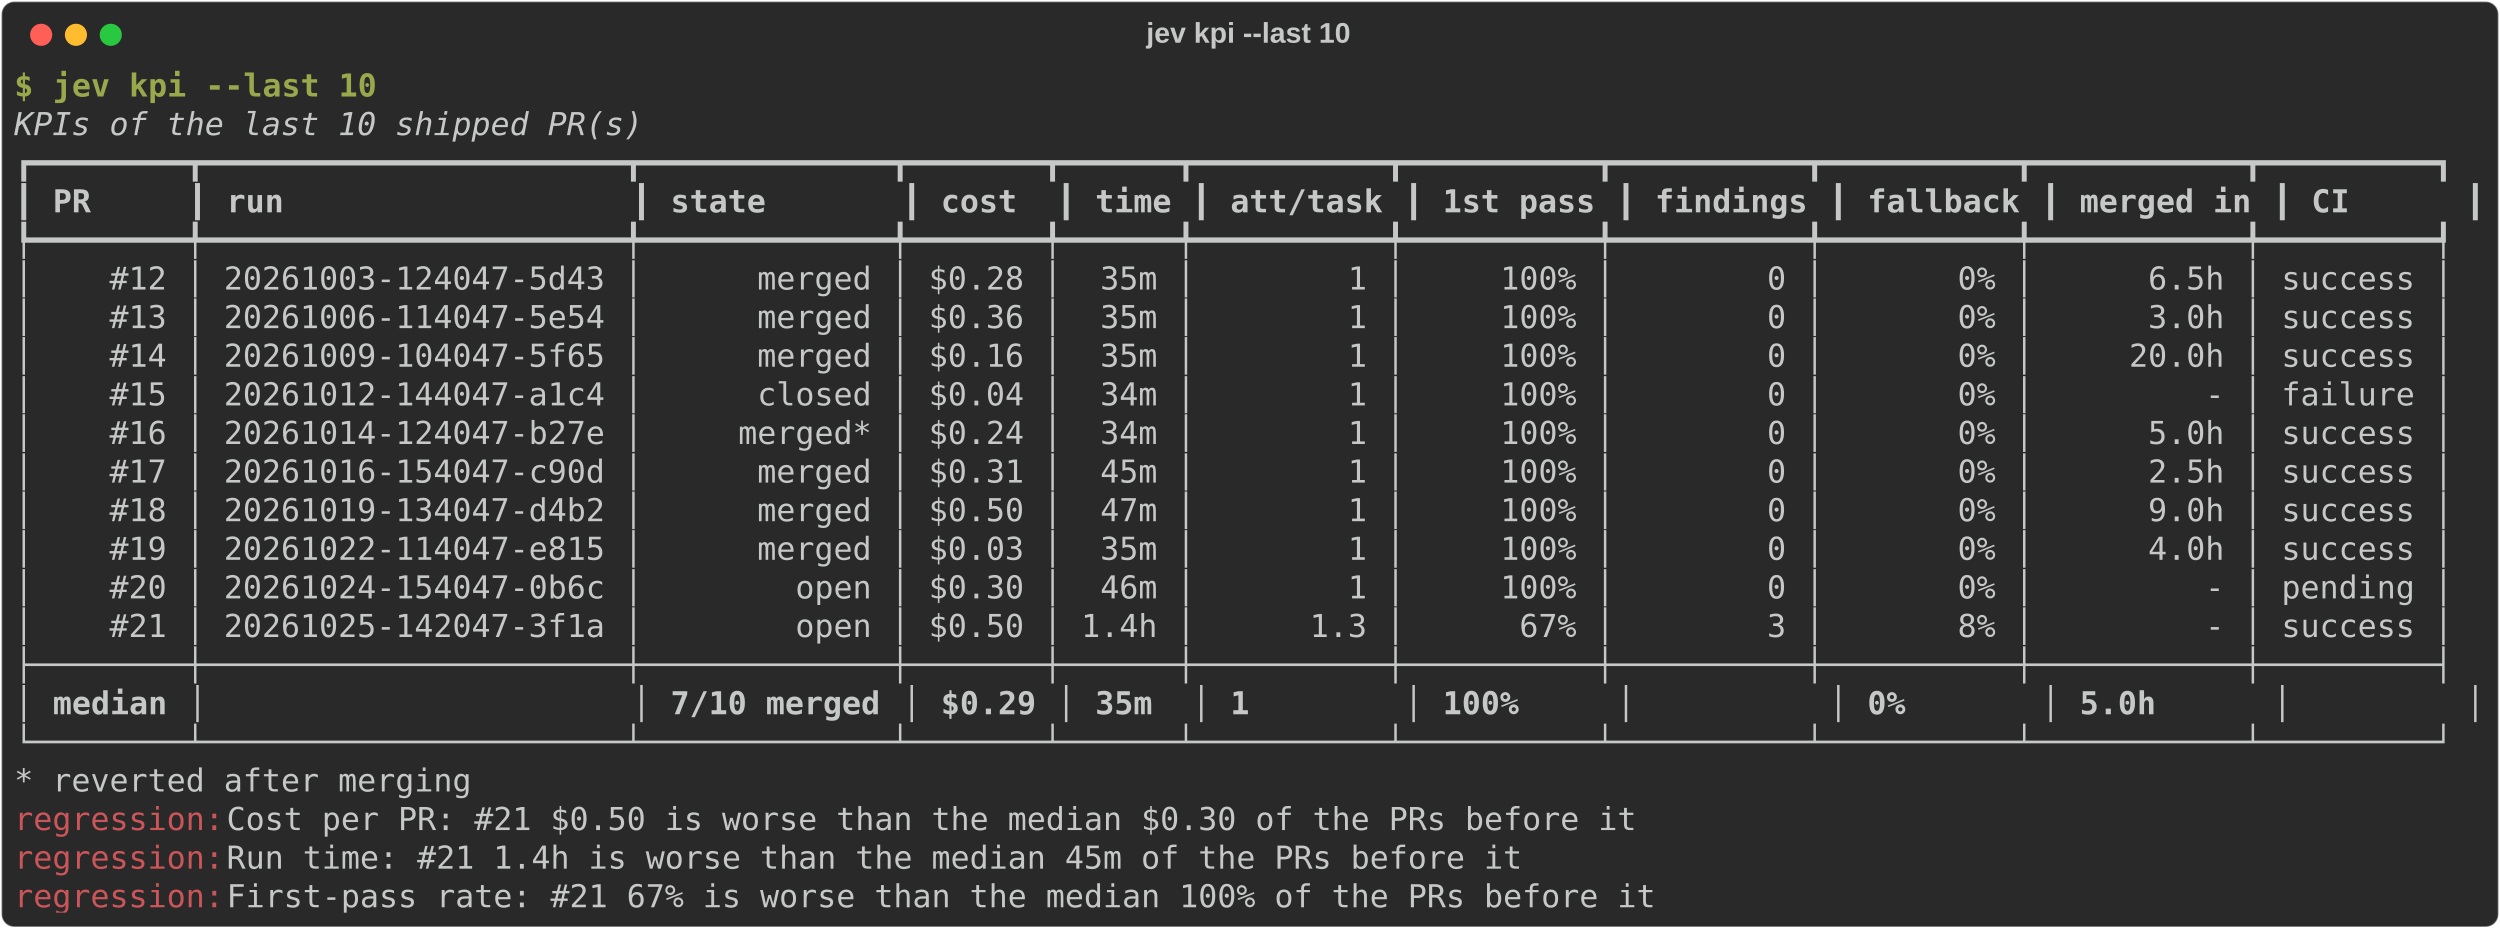
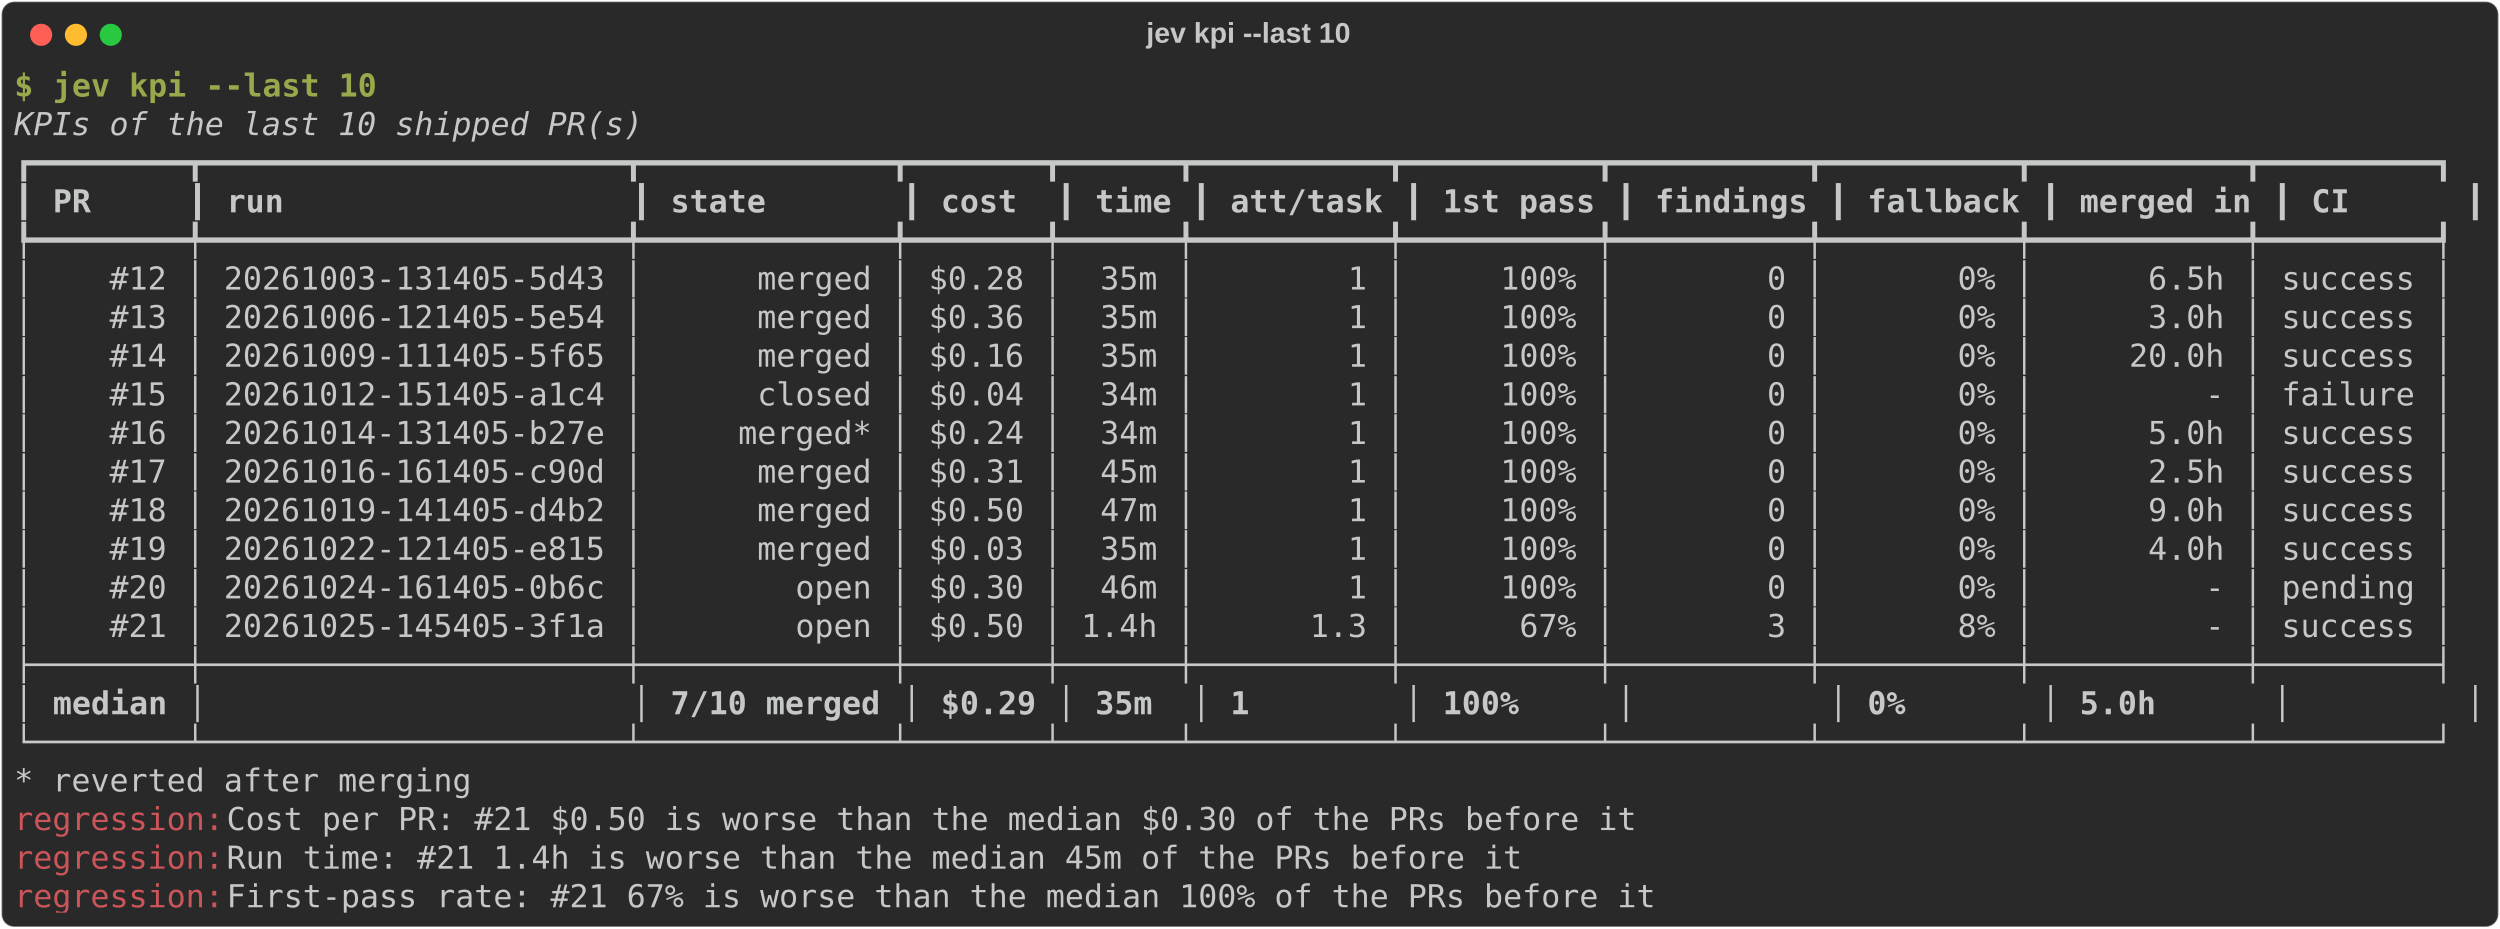
<svg xmlns="http://www.w3.org/2000/svg" class="rich-terminal" viewBox="0 0 1580 586.8">
  <style>

    @font-face {
        font-family: "Fira Code";
        src: local("FiraCode-Regular"),
                url("https://cdnjs.cloudflare.com/ajax/libs/firacode/6.2.0/woff2/FiraCode-Regular.woff2") format("woff2"),
                url("https://cdnjs.cloudflare.com/ajax/libs/firacode/6.2.0/woff/FiraCode-Regular.woff") format("woff");
        font-style: normal;
        font-weight: 400;
    }
    @font-face {
        font-family: "Fira Code";
        src: local("FiraCode-Bold"),
                url("https://cdnjs.cloudflare.com/ajax/libs/firacode/6.2.0/woff2/FiraCode-Bold.woff2") format("woff2"),
                url("https://cdnjs.cloudflare.com/ajax/libs/firacode/6.2.0/woff/FiraCode-Bold.woff") format("woff");
        font-style: bold;
        font-weight: 700;
    }

-     .terminal-2436059363-matrix {
+     .terminal-2713997504-matrix {
        font-family: Fira Code, monospace;
        font-size: 20px;
        line-height: 24.4px;
        font-variant-east-asian: full-width;
    }

-     .terminal-2436059363-title {
+     .terminal-2713997504-title {
        font-size: 18px;
        font-weight: bold;
        font-family: arial;
    }

-     .terminal-2436059363-r1 { fill: #98a84b;font-weight: bold }
- .terminal-2436059363-r2 { fill: #c5c8c6 }
- .terminal-2436059363-r3 { fill: #c5c8c6;font-style: italic; }
- .terminal-2436059363-r4 { fill: #c5c8c6;font-weight: bold }
- .terminal-2436059363-r5 { fill: #cc555a }
+     .terminal-2713997504-r1 { fill: #98a84b;font-weight: bold }
+ .terminal-2713997504-r2 { fill: #c5c8c6 }
+ .terminal-2713997504-r3 { fill: #c5c8c6;font-style: italic; }
+ .terminal-2713997504-r4 { fill: #c5c8c6;font-weight: bold }
+ .terminal-2713997504-r5 { fill: #cc555a }
    </style>
  <defs>
-     <clipPath id="terminal-2436059363-clip-terminal">
+     <clipPath id="terminal-2713997504-clip-terminal">
      <rect x="0" y="0" width="1560.6" height="535.8" />
    </clipPath>
-     <clipPath id="terminal-2436059363-line-0">
+     <clipPath id="terminal-2713997504-line-0">
      <rect x="0" y="1.5" width="1561.6" height="24.65" />
    </clipPath>
-     <clipPath id="terminal-2436059363-line-1">
+     <clipPath id="terminal-2713997504-line-1">
      <rect x="0" y="25.9" width="1561.6" height="24.65" />
    </clipPath>
-     <clipPath id="terminal-2436059363-line-2">
+     <clipPath id="terminal-2713997504-line-2">
      <rect x="0" y="50.3" width="1561.6" height="24.65" />
    </clipPath>
-     <clipPath id="terminal-2436059363-line-3">
+     <clipPath id="terminal-2713997504-line-3">
      <rect x="0" y="74.7" width="1561.6" height="24.65" />
    </clipPath>
-     <clipPath id="terminal-2436059363-line-4">
+     <clipPath id="terminal-2713997504-line-4">
      <rect x="0" y="99.1" width="1561.6" height="24.65" />
    </clipPath>
-     <clipPath id="terminal-2436059363-line-5">
+     <clipPath id="terminal-2713997504-line-5">
      <rect x="0" y="123.5" width="1561.6" height="24.65" />
    </clipPath>
-     <clipPath id="terminal-2436059363-line-6">
+     <clipPath id="terminal-2713997504-line-6">
      <rect x="0" y="147.9" width="1561.6" height="24.65" />
    </clipPath>
-     <clipPath id="terminal-2436059363-line-7">
+     <clipPath id="terminal-2713997504-line-7">
      <rect x="0" y="172.3" width="1561.6" height="24.65" />
    </clipPath>
-     <clipPath id="terminal-2436059363-line-8">
+     <clipPath id="terminal-2713997504-line-8">
      <rect x="0" y="196.7" width="1561.6" height="24.65" />
    </clipPath>
-     <clipPath id="terminal-2436059363-line-9">
+     <clipPath id="terminal-2713997504-line-9">
      <rect x="0" y="221.1" width="1561.6" height="24.65" />
    </clipPath>
-     <clipPath id="terminal-2436059363-line-10">
+     <clipPath id="terminal-2713997504-line-10">
      <rect x="0" y="245.5" width="1561.6" height="24.65" />
    </clipPath>
-     <clipPath id="terminal-2436059363-line-11">
+     <clipPath id="terminal-2713997504-line-11">
      <rect x="0" y="269.9" width="1561.6" height="24.65" />
    </clipPath>
-     <clipPath id="terminal-2436059363-line-12">
+     <clipPath id="terminal-2713997504-line-12">
      <rect x="0" y="294.3" width="1561.6" height="24.65" />
    </clipPath>
-     <clipPath id="terminal-2436059363-line-13">
+     <clipPath id="terminal-2713997504-line-13">
      <rect x="0" y="318.7" width="1561.6" height="24.65" />
    </clipPath>
-     <clipPath id="terminal-2436059363-line-14">
+     <clipPath id="terminal-2713997504-line-14">
      <rect x="0" y="343.1" width="1561.6" height="24.65" />
    </clipPath>
-     <clipPath id="terminal-2436059363-line-15">
+     <clipPath id="terminal-2713997504-line-15">
      <rect x="0" y="367.5" width="1561.6" height="24.65" />
    </clipPath>
-     <clipPath id="terminal-2436059363-line-16">
+     <clipPath id="terminal-2713997504-line-16">
      <rect x="0" y="391.9" width="1561.6" height="24.65" />
    </clipPath>
-     <clipPath id="terminal-2436059363-line-17">
+     <clipPath id="terminal-2713997504-line-17">
      <rect x="0" y="416.3" width="1561.6" height="24.65" />
    </clipPath>
-     <clipPath id="terminal-2436059363-line-18">
+     <clipPath id="terminal-2713997504-line-18">
      <rect x="0" y="440.7" width="1561.6" height="24.65" />
    </clipPath>
-     <clipPath id="terminal-2436059363-line-19">
+     <clipPath id="terminal-2713997504-line-19">
      <rect x="0" y="465.1" width="1561.6" height="24.65" />
    </clipPath>
-     <clipPath id="terminal-2436059363-line-20">
+     <clipPath id="terminal-2713997504-line-20">
      <rect x="0" y="489.5" width="1561.6" height="24.65" />
    </clipPath>
  </defs>
  <rect fill="#292929" stroke="rgba(255,255,255,0.35)" stroke-width="1" x="1" y="1" width="1578" height="584.8" rx="8" />
-   <text class="terminal-2436059363-title" fill="#c5c8c6" text-anchor="middle" x="789" y="27">jev kpi --last 10</text>
+   <text class="terminal-2713997504-title" fill="#c5c8c6" text-anchor="middle" x="789" y="27">jev kpi --last 10</text>
  <g transform="translate(26,22)">
    <circle cx="0" cy="0" r="7" fill="#ff5f57" />
    <circle cx="22" cy="0" r="7" fill="#febc2e" />
    <circle cx="44" cy="0" r="7" fill="#28c840" />
  </g>
-   <g transform="translate(9, 41)" clip-path="url(#terminal-2436059363-clip-terminal)">
-     <g class="terminal-2436059363-matrix">
-       <text class="terminal-2436059363-r1" x="0" y="20" textLength="24.4" clip-path="url(#terminal-2436059363-line-0)">$ </text>
-       <text class="terminal-2436059363-r1" x="24.4" y="20" textLength="207.4" clip-path="url(#terminal-2436059363-line-0)">jev kpi --last 10</text>
-       <text class="terminal-2436059363-r2" x="1561.6" y="20" textLength="12.2" clip-path="url(#terminal-2436059363-line-0)">
- </text>
-       <text class="terminal-2436059363-r3" x="0" y="44.4" textLength="1561.6" clip-path="url(#terminal-2436059363-line-1)">                                               KPIs of the last 10 shipped PR(s)                                                </text>
-       <text class="terminal-2436059363-r2" x="1561.6" y="44.4" textLength="12.2" clip-path="url(#terminal-2436059363-line-1)">
- </text>
-       <text class="terminal-2436059363-r2" x="0" y="68.8" textLength="1561.6" clip-path="url(#terminal-2436059363-line-2)">┏━━━━━━━━┳━━━━━━━━━━━━━━━━━━━━━━┳━━━━━━━━━━━━━┳━━━━━━━┳━━━━━━┳━━━━━━━━━━┳━━━━━━━━━━┳━━━━━━━━━━┳━━━━━━━━━━┳━━━━━━━━━━━┳━━━━━━━━━┓</text>
-       <text class="terminal-2436059363-r2" x="1561.6" y="68.8" textLength="12.2" clip-path="url(#terminal-2436059363-line-2)">
- </text>
-       <text class="terminal-2436059363-r2" x="0" y="93.2" textLength="12.2" clip-path="url(#terminal-2436059363-line-3)">┃</text>
-       <text class="terminal-2436059363-r4" x="24.4" y="93.2" textLength="73.2" clip-path="url(#terminal-2436059363-line-3)">    PR</text>
-       <text class="terminal-2436059363-r2" x="109.8" y="93.2" textLength="12.2" clip-path="url(#terminal-2436059363-line-3)">┃</text>
-       <text class="terminal-2436059363-r4" x="134.2" y="93.2" textLength="244" clip-path="url(#terminal-2436059363-line-3)">run                 </text>
-       <text class="terminal-2436059363-r2" x="390.4" y="93.2" textLength="12.2" clip-path="url(#terminal-2436059363-line-3)">┃</text>
-       <text class="terminal-2436059363-r4" x="414.8" y="93.2" textLength="134.2" clip-path="url(#terminal-2436059363-line-3)">      state</text>
-       <text class="terminal-2436059363-r2" x="561.2" y="93.2" textLength="12.2" clip-path="url(#terminal-2436059363-line-3)">┃</text>
-       <text class="terminal-2436059363-r4" x="585.6" y="93.2" textLength="61" clip-path="url(#terminal-2436059363-line-3)"> cost</text>
-       <text class="terminal-2436059363-r2" x="658.8" y="93.2" textLength="12.2" clip-path="url(#terminal-2436059363-line-3)">┃</text>
-       <text class="terminal-2436059363-r4" x="683.2" y="93.2" textLength="48.8" clip-path="url(#terminal-2436059363-line-3)">time</text>
-       <text class="terminal-2436059363-r2" x="744.2" y="93.2" textLength="12.2" clip-path="url(#terminal-2436059363-line-3)">┃</text>
-       <text class="terminal-2436059363-r4" x="768.6" y="93.2" textLength="97.6" clip-path="url(#terminal-2436059363-line-3)">att/task</text>
-       <text class="terminal-2436059363-r2" x="878.4" y="93.2" textLength="12.2" clip-path="url(#terminal-2436059363-line-3)">┃</text>
-       <text class="terminal-2436059363-r4" x="902.8" y="93.2" textLength="97.6" clip-path="url(#terminal-2436059363-line-3)">1st pass</text>
-       <text class="terminal-2436059363-r2" x="1012.6" y="93.2" textLength="12.2" clip-path="url(#terminal-2436059363-line-3)">┃</text>
-       <text class="terminal-2436059363-r4" x="1037" y="93.2" textLength="97.6" clip-path="url(#terminal-2436059363-line-3)">findings</text>
-       <text class="terminal-2436059363-r2" x="1146.8" y="93.2" textLength="12.2" clip-path="url(#terminal-2436059363-line-3)">┃</text>
-       <text class="terminal-2436059363-r4" x="1171.2" y="93.2" textLength="97.6" clip-path="url(#terminal-2436059363-line-3)">fallback</text>
-       <text class="terminal-2436059363-r2" x="1281" y="93.2" textLength="12.2" clip-path="url(#terminal-2436059363-line-3)">┃</text>
-       <text class="terminal-2436059363-r4" x="1305.4" y="93.2" textLength="109.8" clip-path="url(#terminal-2436059363-line-3)">merged in</text>
-       <text class="terminal-2436059363-r2" x="1427.4" y="93.2" textLength="12.2" clip-path="url(#terminal-2436059363-line-3)">┃</text>
-       <text class="terminal-2436059363-r4" x="1451.8" y="93.2" textLength="85.4" clip-path="url(#terminal-2436059363-line-3)">     CI</text>
-       <text class="terminal-2436059363-r2" x="1549.4" y="93.2" textLength="12.2" clip-path="url(#terminal-2436059363-line-3)">┃</text>
-       <text class="terminal-2436059363-r2" x="1561.6" y="93.2" textLength="12.2" clip-path="url(#terminal-2436059363-line-3)">
- </text>
-       <text class="terminal-2436059363-r2" x="0" y="117.6" textLength="1561.6" clip-path="url(#terminal-2436059363-line-4)">┡━━━━━━━━╇━━━━━━━━━━━━━━━━━━━━━━╇━━━━━━━━━━━━━╇━━━━━━━╇━━━━━━╇━━━━━━━━━━╇━━━━━━━━━━╇━━━━━━━━━━╇━━━━━━━━━━╇━━━━━━━━━━━╇━━━━━━━━━┩</text>
-       <text class="terminal-2436059363-r2" x="1561.6" y="117.6" textLength="12.2" clip-path="url(#terminal-2436059363-line-4)">
- </text>
-       <text class="terminal-2436059363-r2" x="0" y="142" textLength="1561.6" clip-path="url(#terminal-2436059363-line-5)">│    #12 │ 20261003-124047-5d43 │      merged │ $0.28 │  35m │        1 │     100% │        0 │       0% │      6.5h │ success │</text>
-       <text class="terminal-2436059363-r2" x="1561.6" y="142" textLength="12.2" clip-path="url(#terminal-2436059363-line-5)">
- </text>
-       <text class="terminal-2436059363-r2" x="0" y="166.4" textLength="1561.6" clip-path="url(#terminal-2436059363-line-6)">│    #13 │ 20261006-114047-5e54 │      merged │ $0.36 │  35m │        1 │     100% │        0 │       0% │      3.0h │ success │</text>
-       <text class="terminal-2436059363-r2" x="1561.6" y="166.4" textLength="12.2" clip-path="url(#terminal-2436059363-line-6)">
- </text>
-       <text class="terminal-2436059363-r2" x="0" y="190.8" textLength="1561.6" clip-path="url(#terminal-2436059363-line-7)">│    #14 │ 20261009-104047-5f65 │      merged │ $0.16 │  35m │        1 │     100% │        0 │       0% │     20.0h │ success │</text>
-       <text class="terminal-2436059363-r2" x="1561.6" y="190.8" textLength="12.2" clip-path="url(#terminal-2436059363-line-7)">
- </text>
-       <text class="terminal-2436059363-r2" x="0" y="215.2" textLength="1561.6" clip-path="url(#terminal-2436059363-line-8)">│    #15 │ 20261012-144047-a1c4 │      closed │ $0.04 │  34m │        1 │     100% │        0 │       0% │         - │ failure │</text>
-       <text class="terminal-2436059363-r2" x="1561.6" y="215.2" textLength="12.2" clip-path="url(#terminal-2436059363-line-8)">
- </text>
-       <text class="terminal-2436059363-r2" x="0" y="239.6" textLength="1561.6" clip-path="url(#terminal-2436059363-line-9)">│    #16 │ 20261014-124047-b27e │     merged* │ $0.24 │  34m │        1 │     100% │        0 │       0% │      5.0h │ success │</text>
-       <text class="terminal-2436059363-r2" x="1561.6" y="239.6" textLength="12.2" clip-path="url(#terminal-2436059363-line-9)">
- </text>
-       <text class="terminal-2436059363-r2" x="0" y="264" textLength="1561.6" clip-path="url(#terminal-2436059363-line-10)">│    #17 │ 20261016-154047-c90d │      merged │ $0.31 │  45m │        1 │     100% │        0 │       0% │      2.5h │ success │</text>
-       <text class="terminal-2436059363-r2" x="1561.6" y="264" textLength="12.2" clip-path="url(#terminal-2436059363-line-10)">
- </text>
-       <text class="terminal-2436059363-r2" x="0" y="288.4" textLength="1561.6" clip-path="url(#terminal-2436059363-line-11)">│    #18 │ 20261019-134047-d4b2 │      merged │ $0.50 │  47m │        1 │     100% │        0 │       0% │      9.0h │ success │</text>
-       <text class="terminal-2436059363-r2" x="1561.6" y="288.4" textLength="12.2" clip-path="url(#terminal-2436059363-line-11)">
- </text>
-       <text class="terminal-2436059363-r2" x="0" y="312.8" textLength="1561.6" clip-path="url(#terminal-2436059363-line-12)">│    #19 │ 20261022-114047-e815 │      merged │ $0.03 │  35m │        1 │     100% │        0 │       0% │      4.0h │ success │</text>
-       <text class="terminal-2436059363-r2" x="1561.6" y="312.8" textLength="12.2" clip-path="url(#terminal-2436059363-line-12)">
- </text>
-       <text class="terminal-2436059363-r2" x="0" y="337.2" textLength="1561.6" clip-path="url(#terminal-2436059363-line-13)">│    #20 │ 20261024-154047-0b6c │        open │ $0.30 │  46m │        1 │     100% │        0 │       0% │         - │ pending │</text>
-       <text class="terminal-2436059363-r2" x="1561.6" y="337.2" textLength="12.2" clip-path="url(#terminal-2436059363-line-13)">
- </text>
-       <text class="terminal-2436059363-r2" x="0" y="361.6" textLength="1561.6" clip-path="url(#terminal-2436059363-line-14)">│    #21 │ 20261025-142047-3f1a │        open │ $0.50 │ 1.4h │      1.3 │      67% │        3 │       8% │         - │ success │</text>
-       <text class="terminal-2436059363-r2" x="1561.6" y="361.6" textLength="12.2" clip-path="url(#terminal-2436059363-line-14)">
- </text>
-       <text class="terminal-2436059363-r2" x="0" y="386" textLength="1561.6" clip-path="url(#terminal-2436059363-line-15)">├────────┼──────────────────────┼─────────────┼───────┼──────┼──────────┼──────────┼──────────┼──────────┼───────────┼─────────┤</text>
-       <text class="terminal-2436059363-r2" x="1561.6" y="386" textLength="12.2" clip-path="url(#terminal-2436059363-line-15)">
- </text>
-       <text class="terminal-2436059363-r2" x="0" y="410.4" textLength="12.2" clip-path="url(#terminal-2436059363-line-16)">│</text>
-       <text class="terminal-2436059363-r4" x="24.4" y="410.4" textLength="73.2" clip-path="url(#terminal-2436059363-line-16)">median</text>
-       <text class="terminal-2436059363-r2" x="109.8" y="410.4" textLength="12.2" clip-path="url(#terminal-2436059363-line-16)">│</text>
-       <text class="terminal-2436059363-r2" x="390.4" y="410.4" textLength="12.2" clip-path="url(#terminal-2436059363-line-16)">│</text>
-       <text class="terminal-2436059363-r4" x="414.8" y="410.4" textLength="134.2" clip-path="url(#terminal-2436059363-line-16)">7/10 merged</text>
-       <text class="terminal-2436059363-r2" x="561.2" y="410.4" textLength="12.2" clip-path="url(#terminal-2436059363-line-16)">│</text>
-       <text class="terminal-2436059363-r4" x="585.6" y="410.4" textLength="61" clip-path="url(#terminal-2436059363-line-16)">$0.29</text>
-       <text class="terminal-2436059363-r2" x="658.8" y="410.4" textLength="12.2" clip-path="url(#terminal-2436059363-line-16)">│</text>
-       <text class="terminal-2436059363-r4" x="683.2" y="410.4" textLength="48.8" clip-path="url(#terminal-2436059363-line-16)"> 35m</text>
-       <text class="terminal-2436059363-r2" x="744.2" y="410.4" textLength="12.2" clip-path="url(#terminal-2436059363-line-16)">│</text>
-       <text class="terminal-2436059363-r4" x="768.6" y="410.4" textLength="97.6" clip-path="url(#terminal-2436059363-line-16)">       1</text>
-       <text class="terminal-2436059363-r2" x="878.4" y="410.4" textLength="12.2" clip-path="url(#terminal-2436059363-line-16)">│</text>
-       <text class="terminal-2436059363-r4" x="902.8" y="410.4" textLength="97.6" clip-path="url(#terminal-2436059363-line-16)">    100%</text>
-       <text class="terminal-2436059363-r2" x="1012.6" y="410.4" textLength="12.2" clip-path="url(#terminal-2436059363-line-16)">│</text>
-       <text class="terminal-2436059363-r2" x="1146.8" y="410.4" textLength="12.2" clip-path="url(#terminal-2436059363-line-16)">│</text>
-       <text class="terminal-2436059363-r4" x="1171.2" y="410.4" textLength="97.6" clip-path="url(#terminal-2436059363-line-16)">      0%</text>
-       <text class="terminal-2436059363-r2" x="1281" y="410.4" textLength="12.2" clip-path="url(#terminal-2436059363-line-16)">│</text>
-       <text class="terminal-2436059363-r4" x="1305.4" y="410.4" textLength="109.8" clip-path="url(#terminal-2436059363-line-16)">     5.0h</text>
-       <text class="terminal-2436059363-r2" x="1427.4" y="410.4" textLength="12.2" clip-path="url(#terminal-2436059363-line-16)">│</text>
-       <text class="terminal-2436059363-r2" x="1549.4" y="410.4" textLength="12.2" clip-path="url(#terminal-2436059363-line-16)">│</text>
-       <text class="terminal-2436059363-r2" x="1561.6" y="410.4" textLength="12.2" clip-path="url(#terminal-2436059363-line-16)">
- </text>
-       <text class="terminal-2436059363-r2" x="0" y="434.8" textLength="1561.6" clip-path="url(#terminal-2436059363-line-17)">└────────┴──────────────────────┴─────────────┴───────┴──────┴──────────┴──────────┴──────────┴──────────┴───────────┴─────────┘</text>
-       <text class="terminal-2436059363-r2" x="1561.6" y="434.8" textLength="12.2" clip-path="url(#terminal-2436059363-line-17)">
- </text>
-       <text class="terminal-2436059363-r2" x="0" y="459.2" textLength="292.8" clip-path="url(#terminal-2436059363-line-18)">* reverted after merging</text>
-       <text class="terminal-2436059363-r2" x="1561.6" y="459.2" textLength="12.2" clip-path="url(#terminal-2436059363-line-18)">
- </text>
-       <text class="terminal-2436059363-r5" x="0" y="483.6" textLength="134.2" clip-path="url(#terminal-2436059363-line-19)">regression:</text>
-       <text class="terminal-2436059363-r2" x="134.2" y="483.6" textLength="915" clip-path="url(#terminal-2436059363-line-19)"> Cost per PR: #21 $0.50 is worse than the median $0.30 of the PRs before it</text>
-       <text class="terminal-2436059363-r2" x="1561.6" y="483.6" textLength="12.2" clip-path="url(#terminal-2436059363-line-19)">
- </text>
-       <text class="terminal-2436059363-r5" x="0" y="508" textLength="134.2" clip-path="url(#terminal-2436059363-line-20)">regression:</text>
-       <text class="terminal-2436059363-r2" x="134.2" y="508" textLength="841.8" clip-path="url(#terminal-2436059363-line-20)"> Run time: #21 1.4h is worse than the median 45m of the PRs before it</text>
-       <text class="terminal-2436059363-r2" x="1561.6" y="508" textLength="12.2" clip-path="url(#terminal-2436059363-line-20)">
- </text>
-       <text class="terminal-2436059363-r5" x="0" y="532.4" textLength="134.2" clip-path="url(#terminal-2436059363-line-21)">regression:</text>
-       <text class="terminal-2436059363-r2" x="134.2" y="532.4" textLength="927.2" clip-path="url(#terminal-2436059363-line-21)"> First-pass rate: #21 67% is worse than the median 100% of the PRs before it</text>
-       <text class="terminal-2436059363-r2" x="1561.6" y="532.4" textLength="12.2" clip-path="url(#terminal-2436059363-line-21)">
+   <g transform="translate(9, 41)" clip-path="url(#terminal-2713997504-clip-terminal)">
+     <g class="terminal-2713997504-matrix">
+       <text class="terminal-2713997504-r1" x="0" y="20" textLength="24.4" clip-path="url(#terminal-2713997504-line-0)">$ </text>
+       <text class="terminal-2713997504-r1" x="24.4" y="20" textLength="207.4" clip-path="url(#terminal-2713997504-line-0)">jev kpi --last 10</text>
+       <text class="terminal-2713997504-r2" x="1561.6" y="20" textLength="12.2" clip-path="url(#terminal-2713997504-line-0)">
+ </text>
+       <text class="terminal-2713997504-r3" x="0" y="44.4" textLength="1561.6" clip-path="url(#terminal-2713997504-line-1)">                                               KPIs of the last 10 shipped PR(s)                                                </text>
+       <text class="terminal-2713997504-r2" x="1561.6" y="44.4" textLength="12.2" clip-path="url(#terminal-2713997504-line-1)">
+ </text>
+       <text class="terminal-2713997504-r2" x="0" y="68.8" textLength="1561.6" clip-path="url(#terminal-2713997504-line-2)">┏━━━━━━━━┳━━━━━━━━━━━━━━━━━━━━━━┳━━━━━━━━━━━━━┳━━━━━━━┳━━━━━━┳━━━━━━━━━━┳━━━━━━━━━━┳━━━━━━━━━━┳━━━━━━━━━━┳━━━━━━━━━━━┳━━━━━━━━━┓</text>
+       <text class="terminal-2713997504-r2" x="1561.6" y="68.8" textLength="12.2" clip-path="url(#terminal-2713997504-line-2)">
+ </text>
+       <text class="terminal-2713997504-r2" x="0" y="93.2" textLength="12.2" clip-path="url(#terminal-2713997504-line-3)">┃</text>
+       <text class="terminal-2713997504-r4" x="24.4" y="93.2" textLength="73.2" clip-path="url(#terminal-2713997504-line-3)">    PR</text>
+       <text class="terminal-2713997504-r2" x="109.8" y="93.2" textLength="12.2" clip-path="url(#terminal-2713997504-line-3)">┃</text>
+       <text class="terminal-2713997504-r4" x="134.2" y="93.2" textLength="244" clip-path="url(#terminal-2713997504-line-3)">run                 </text>
+       <text class="terminal-2713997504-r2" x="390.4" y="93.2" textLength="12.2" clip-path="url(#terminal-2713997504-line-3)">┃</text>
+       <text class="terminal-2713997504-r4" x="414.8" y="93.2" textLength="134.2" clip-path="url(#terminal-2713997504-line-3)">      state</text>
+       <text class="terminal-2713997504-r2" x="561.2" y="93.2" textLength="12.2" clip-path="url(#terminal-2713997504-line-3)">┃</text>
+       <text class="terminal-2713997504-r4" x="585.6" y="93.2" textLength="61" clip-path="url(#terminal-2713997504-line-3)"> cost</text>
+       <text class="terminal-2713997504-r2" x="658.8" y="93.2" textLength="12.2" clip-path="url(#terminal-2713997504-line-3)">┃</text>
+       <text class="terminal-2713997504-r4" x="683.2" y="93.2" textLength="48.8" clip-path="url(#terminal-2713997504-line-3)">time</text>
+       <text class="terminal-2713997504-r2" x="744.2" y="93.2" textLength="12.2" clip-path="url(#terminal-2713997504-line-3)">┃</text>
+       <text class="terminal-2713997504-r4" x="768.6" y="93.2" textLength="97.6" clip-path="url(#terminal-2713997504-line-3)">att/task</text>
+       <text class="terminal-2713997504-r2" x="878.4" y="93.2" textLength="12.2" clip-path="url(#terminal-2713997504-line-3)">┃</text>
+       <text class="terminal-2713997504-r4" x="902.8" y="93.2" textLength="97.6" clip-path="url(#terminal-2713997504-line-3)">1st pass</text>
+       <text class="terminal-2713997504-r2" x="1012.6" y="93.2" textLength="12.2" clip-path="url(#terminal-2713997504-line-3)">┃</text>
+       <text class="terminal-2713997504-r4" x="1037" y="93.2" textLength="97.6" clip-path="url(#terminal-2713997504-line-3)">findings</text>
+       <text class="terminal-2713997504-r2" x="1146.8" y="93.2" textLength="12.2" clip-path="url(#terminal-2713997504-line-3)">┃</text>
+       <text class="terminal-2713997504-r4" x="1171.2" y="93.2" textLength="97.6" clip-path="url(#terminal-2713997504-line-3)">fallback</text>
+       <text class="terminal-2713997504-r2" x="1281" y="93.2" textLength="12.2" clip-path="url(#terminal-2713997504-line-3)">┃</text>
+       <text class="terminal-2713997504-r4" x="1305.4" y="93.2" textLength="109.8" clip-path="url(#terminal-2713997504-line-3)">merged in</text>
+       <text class="terminal-2713997504-r2" x="1427.4" y="93.2" textLength="12.2" clip-path="url(#terminal-2713997504-line-3)">┃</text>
+       <text class="terminal-2713997504-r4" x="1451.8" y="93.2" textLength="85.4" clip-path="url(#terminal-2713997504-line-3)">     CI</text>
+       <text class="terminal-2713997504-r2" x="1549.4" y="93.2" textLength="12.2" clip-path="url(#terminal-2713997504-line-3)">┃</text>
+       <text class="terminal-2713997504-r2" x="1561.6" y="93.2" textLength="12.2" clip-path="url(#terminal-2713997504-line-3)">
+ </text>
+       <text class="terminal-2713997504-r2" x="0" y="117.6" textLength="1561.6" clip-path="url(#terminal-2713997504-line-4)">┡━━━━━━━━╇━━━━━━━━━━━━━━━━━━━━━━╇━━━━━━━━━━━━━╇━━━━━━━╇━━━━━━╇━━━━━━━━━━╇━━━━━━━━━━╇━━━━━━━━━━╇━━━━━━━━━━╇━━━━━━━━━━━╇━━━━━━━━━┩</text>
+       <text class="terminal-2713997504-r2" x="1561.6" y="117.6" textLength="12.2" clip-path="url(#terminal-2713997504-line-4)">
+ </text>
+       <text class="terminal-2713997504-r2" x="0" y="142" textLength="1561.6" clip-path="url(#terminal-2713997504-line-5)">│    #12 │ 20261003-131405-5d43 │      merged │ $0.28 │  35m │        1 │     100% │        0 │       0% │      6.5h │ success │</text>
+       <text class="terminal-2713997504-r2" x="1561.6" y="142" textLength="12.2" clip-path="url(#terminal-2713997504-line-5)">
+ </text>
+       <text class="terminal-2713997504-r2" x="0" y="166.4" textLength="1561.6" clip-path="url(#terminal-2713997504-line-6)">│    #13 │ 20261006-121405-5e54 │      merged │ $0.36 │  35m │        1 │     100% │        0 │       0% │      3.0h │ success │</text>
+       <text class="terminal-2713997504-r2" x="1561.6" y="166.4" textLength="12.2" clip-path="url(#terminal-2713997504-line-6)">
+ </text>
+       <text class="terminal-2713997504-r2" x="0" y="190.8" textLength="1561.6" clip-path="url(#terminal-2713997504-line-7)">│    #14 │ 20261009-111405-5f65 │      merged │ $0.16 │  35m │        1 │     100% │        0 │       0% │     20.0h │ success │</text>
+       <text class="terminal-2713997504-r2" x="1561.6" y="190.8" textLength="12.2" clip-path="url(#terminal-2713997504-line-7)">
+ </text>
+       <text class="terminal-2713997504-r2" x="0" y="215.2" textLength="1561.6" clip-path="url(#terminal-2713997504-line-8)">│    #15 │ 20261012-151405-a1c4 │      closed │ $0.04 │  34m │        1 │     100% │        0 │       0% │         - │ failure │</text>
+       <text class="terminal-2713997504-r2" x="1561.6" y="215.2" textLength="12.2" clip-path="url(#terminal-2713997504-line-8)">
+ </text>
+       <text class="terminal-2713997504-r2" x="0" y="239.6" textLength="1561.6" clip-path="url(#terminal-2713997504-line-9)">│    #16 │ 20261014-131405-b27e │     merged* │ $0.24 │  34m │        1 │     100% │        0 │       0% │      5.0h │ success │</text>
+       <text class="terminal-2713997504-r2" x="1561.6" y="239.6" textLength="12.2" clip-path="url(#terminal-2713997504-line-9)">
+ </text>
+       <text class="terminal-2713997504-r2" x="0" y="264" textLength="1561.6" clip-path="url(#terminal-2713997504-line-10)">│    #17 │ 20261016-161405-c90d │      merged │ $0.31 │  45m │        1 │     100% │        0 │       0% │      2.5h │ success │</text>
+       <text class="terminal-2713997504-r2" x="1561.6" y="264" textLength="12.2" clip-path="url(#terminal-2713997504-line-10)">
+ </text>
+       <text class="terminal-2713997504-r2" x="0" y="288.4" textLength="1561.6" clip-path="url(#terminal-2713997504-line-11)">│    #18 │ 20261019-141405-d4b2 │      merged │ $0.50 │  47m │        1 │     100% │        0 │       0% │      9.0h │ success │</text>
+       <text class="terminal-2713997504-r2" x="1561.6" y="288.4" textLength="12.2" clip-path="url(#terminal-2713997504-line-11)">
+ </text>
+       <text class="terminal-2713997504-r2" x="0" y="312.8" textLength="1561.6" clip-path="url(#terminal-2713997504-line-12)">│    #19 │ 20261022-121405-e815 │      merged │ $0.03 │  35m │        1 │     100% │        0 │       0% │      4.0h │ success │</text>
+       <text class="terminal-2713997504-r2" x="1561.6" y="312.8" textLength="12.2" clip-path="url(#terminal-2713997504-line-12)">
+ </text>
+       <text class="terminal-2713997504-r2" x="0" y="337.2" textLength="1561.6" clip-path="url(#terminal-2713997504-line-13)">│    #20 │ 20261024-161405-0b6c │        open │ $0.30 │  46m │        1 │     100% │        0 │       0% │         - │ pending │</text>
+       <text class="terminal-2713997504-r2" x="1561.6" y="337.2" textLength="12.2" clip-path="url(#terminal-2713997504-line-13)">
+ </text>
+       <text class="terminal-2713997504-r2" x="0" y="361.6" textLength="1561.6" clip-path="url(#terminal-2713997504-line-14)">│    #21 │ 20261025-145405-3f1a │        open │ $0.50 │ 1.4h │      1.3 │      67% │        3 │       8% │         - │ success │</text>
+       <text class="terminal-2713997504-r2" x="1561.6" y="361.6" textLength="12.2" clip-path="url(#terminal-2713997504-line-14)">
+ </text>
+       <text class="terminal-2713997504-r2" x="0" y="386" textLength="1561.6" clip-path="url(#terminal-2713997504-line-15)">├────────┼──────────────────────┼─────────────┼───────┼──────┼──────────┼──────────┼──────────┼──────────┼───────────┼─────────┤</text>
+       <text class="terminal-2713997504-r2" x="1561.6" y="386" textLength="12.2" clip-path="url(#terminal-2713997504-line-15)">
+ </text>
+       <text class="terminal-2713997504-r2" x="0" y="410.4" textLength="12.2" clip-path="url(#terminal-2713997504-line-16)">│</text>
+       <text class="terminal-2713997504-r4" x="24.4" y="410.4" textLength="73.2" clip-path="url(#terminal-2713997504-line-16)">median</text>
+       <text class="terminal-2713997504-r2" x="109.8" y="410.4" textLength="12.2" clip-path="url(#terminal-2713997504-line-16)">│</text>
+       <text class="terminal-2713997504-r2" x="390.4" y="410.4" textLength="12.2" clip-path="url(#terminal-2713997504-line-16)">│</text>
+       <text class="terminal-2713997504-r4" x="414.8" y="410.4" textLength="134.2" clip-path="url(#terminal-2713997504-line-16)">7/10 merged</text>
+       <text class="terminal-2713997504-r2" x="561.2" y="410.4" textLength="12.2" clip-path="url(#terminal-2713997504-line-16)">│</text>
+       <text class="terminal-2713997504-r4" x="585.6" y="410.4" textLength="61" clip-path="url(#terminal-2713997504-line-16)">$0.29</text>
+       <text class="terminal-2713997504-r2" x="658.8" y="410.4" textLength="12.2" clip-path="url(#terminal-2713997504-line-16)">│</text>
+       <text class="terminal-2713997504-r4" x="683.2" y="410.4" textLength="48.8" clip-path="url(#terminal-2713997504-line-16)"> 35m</text>
+       <text class="terminal-2713997504-r2" x="744.2" y="410.4" textLength="12.2" clip-path="url(#terminal-2713997504-line-16)">│</text>
+       <text class="terminal-2713997504-r4" x="768.6" y="410.4" textLength="97.6" clip-path="url(#terminal-2713997504-line-16)">       1</text>
+       <text class="terminal-2713997504-r2" x="878.4" y="410.4" textLength="12.2" clip-path="url(#terminal-2713997504-line-16)">│</text>
+       <text class="terminal-2713997504-r4" x="902.8" y="410.4" textLength="97.6" clip-path="url(#terminal-2713997504-line-16)">    100%</text>
+       <text class="terminal-2713997504-r2" x="1012.6" y="410.4" textLength="12.2" clip-path="url(#terminal-2713997504-line-16)">│</text>
+       <text class="terminal-2713997504-r2" x="1146.8" y="410.4" textLength="12.2" clip-path="url(#terminal-2713997504-line-16)">│</text>
+       <text class="terminal-2713997504-r4" x="1171.2" y="410.4" textLength="97.6" clip-path="url(#terminal-2713997504-line-16)">      0%</text>
+       <text class="terminal-2713997504-r2" x="1281" y="410.4" textLength="12.2" clip-path="url(#terminal-2713997504-line-16)">│</text>
+       <text class="terminal-2713997504-r4" x="1305.4" y="410.4" textLength="109.8" clip-path="url(#terminal-2713997504-line-16)">     5.0h</text>
+       <text class="terminal-2713997504-r2" x="1427.4" y="410.4" textLength="12.2" clip-path="url(#terminal-2713997504-line-16)">│</text>
+       <text class="terminal-2713997504-r2" x="1549.4" y="410.4" textLength="12.2" clip-path="url(#terminal-2713997504-line-16)">│</text>
+       <text class="terminal-2713997504-r2" x="1561.6" y="410.4" textLength="12.2" clip-path="url(#terminal-2713997504-line-16)">
+ </text>
+       <text class="terminal-2713997504-r2" x="0" y="434.8" textLength="1561.6" clip-path="url(#terminal-2713997504-line-17)">└────────┴──────────────────────┴─────────────┴───────┴──────┴──────────┴──────────┴──────────┴──────────┴───────────┴─────────┘</text>
+       <text class="terminal-2713997504-r2" x="1561.6" y="434.8" textLength="12.2" clip-path="url(#terminal-2713997504-line-17)">
+ </text>
+       <text class="terminal-2713997504-r2" x="0" y="459.2" textLength="292.8" clip-path="url(#terminal-2713997504-line-18)">* reverted after merging</text>
+       <text class="terminal-2713997504-r2" x="1561.6" y="459.2" textLength="12.2" clip-path="url(#terminal-2713997504-line-18)">
+ </text>
+       <text class="terminal-2713997504-r5" x="0" y="483.6" textLength="134.2" clip-path="url(#terminal-2713997504-line-19)">regression:</text>
+       <text class="terminal-2713997504-r2" x="134.2" y="483.6" textLength="915" clip-path="url(#terminal-2713997504-line-19)"> Cost per PR: #21 $0.50 is worse than the median $0.30 of the PRs before it</text>
+       <text class="terminal-2713997504-r2" x="1561.6" y="483.6" textLength="12.2" clip-path="url(#terminal-2713997504-line-19)">
+ </text>
+       <text class="terminal-2713997504-r5" x="0" y="508" textLength="134.2" clip-path="url(#terminal-2713997504-line-20)">regression:</text>
+       <text class="terminal-2713997504-r2" x="134.2" y="508" textLength="841.8" clip-path="url(#terminal-2713997504-line-20)"> Run time: #21 1.4h is worse than the median 45m of the PRs before it</text>
+       <text class="terminal-2713997504-r2" x="1561.6" y="508" textLength="12.2" clip-path="url(#terminal-2713997504-line-20)">
+ </text>
+       <text class="terminal-2713997504-r5" x="0" y="532.4" textLength="134.2" clip-path="url(#terminal-2713997504-line-21)">regression:</text>
+       <text class="terminal-2713997504-r2" x="134.2" y="532.4" textLength="927.2" clip-path="url(#terminal-2713997504-line-21)"> First-pass rate: #21 67% is worse than the median 100% of the PRs before it</text>
+       <text class="terminal-2713997504-r2" x="1561.6" y="532.4" textLength="12.2" clip-path="url(#terminal-2713997504-line-21)">
</text>
    </g>
  </g>
</svg>
